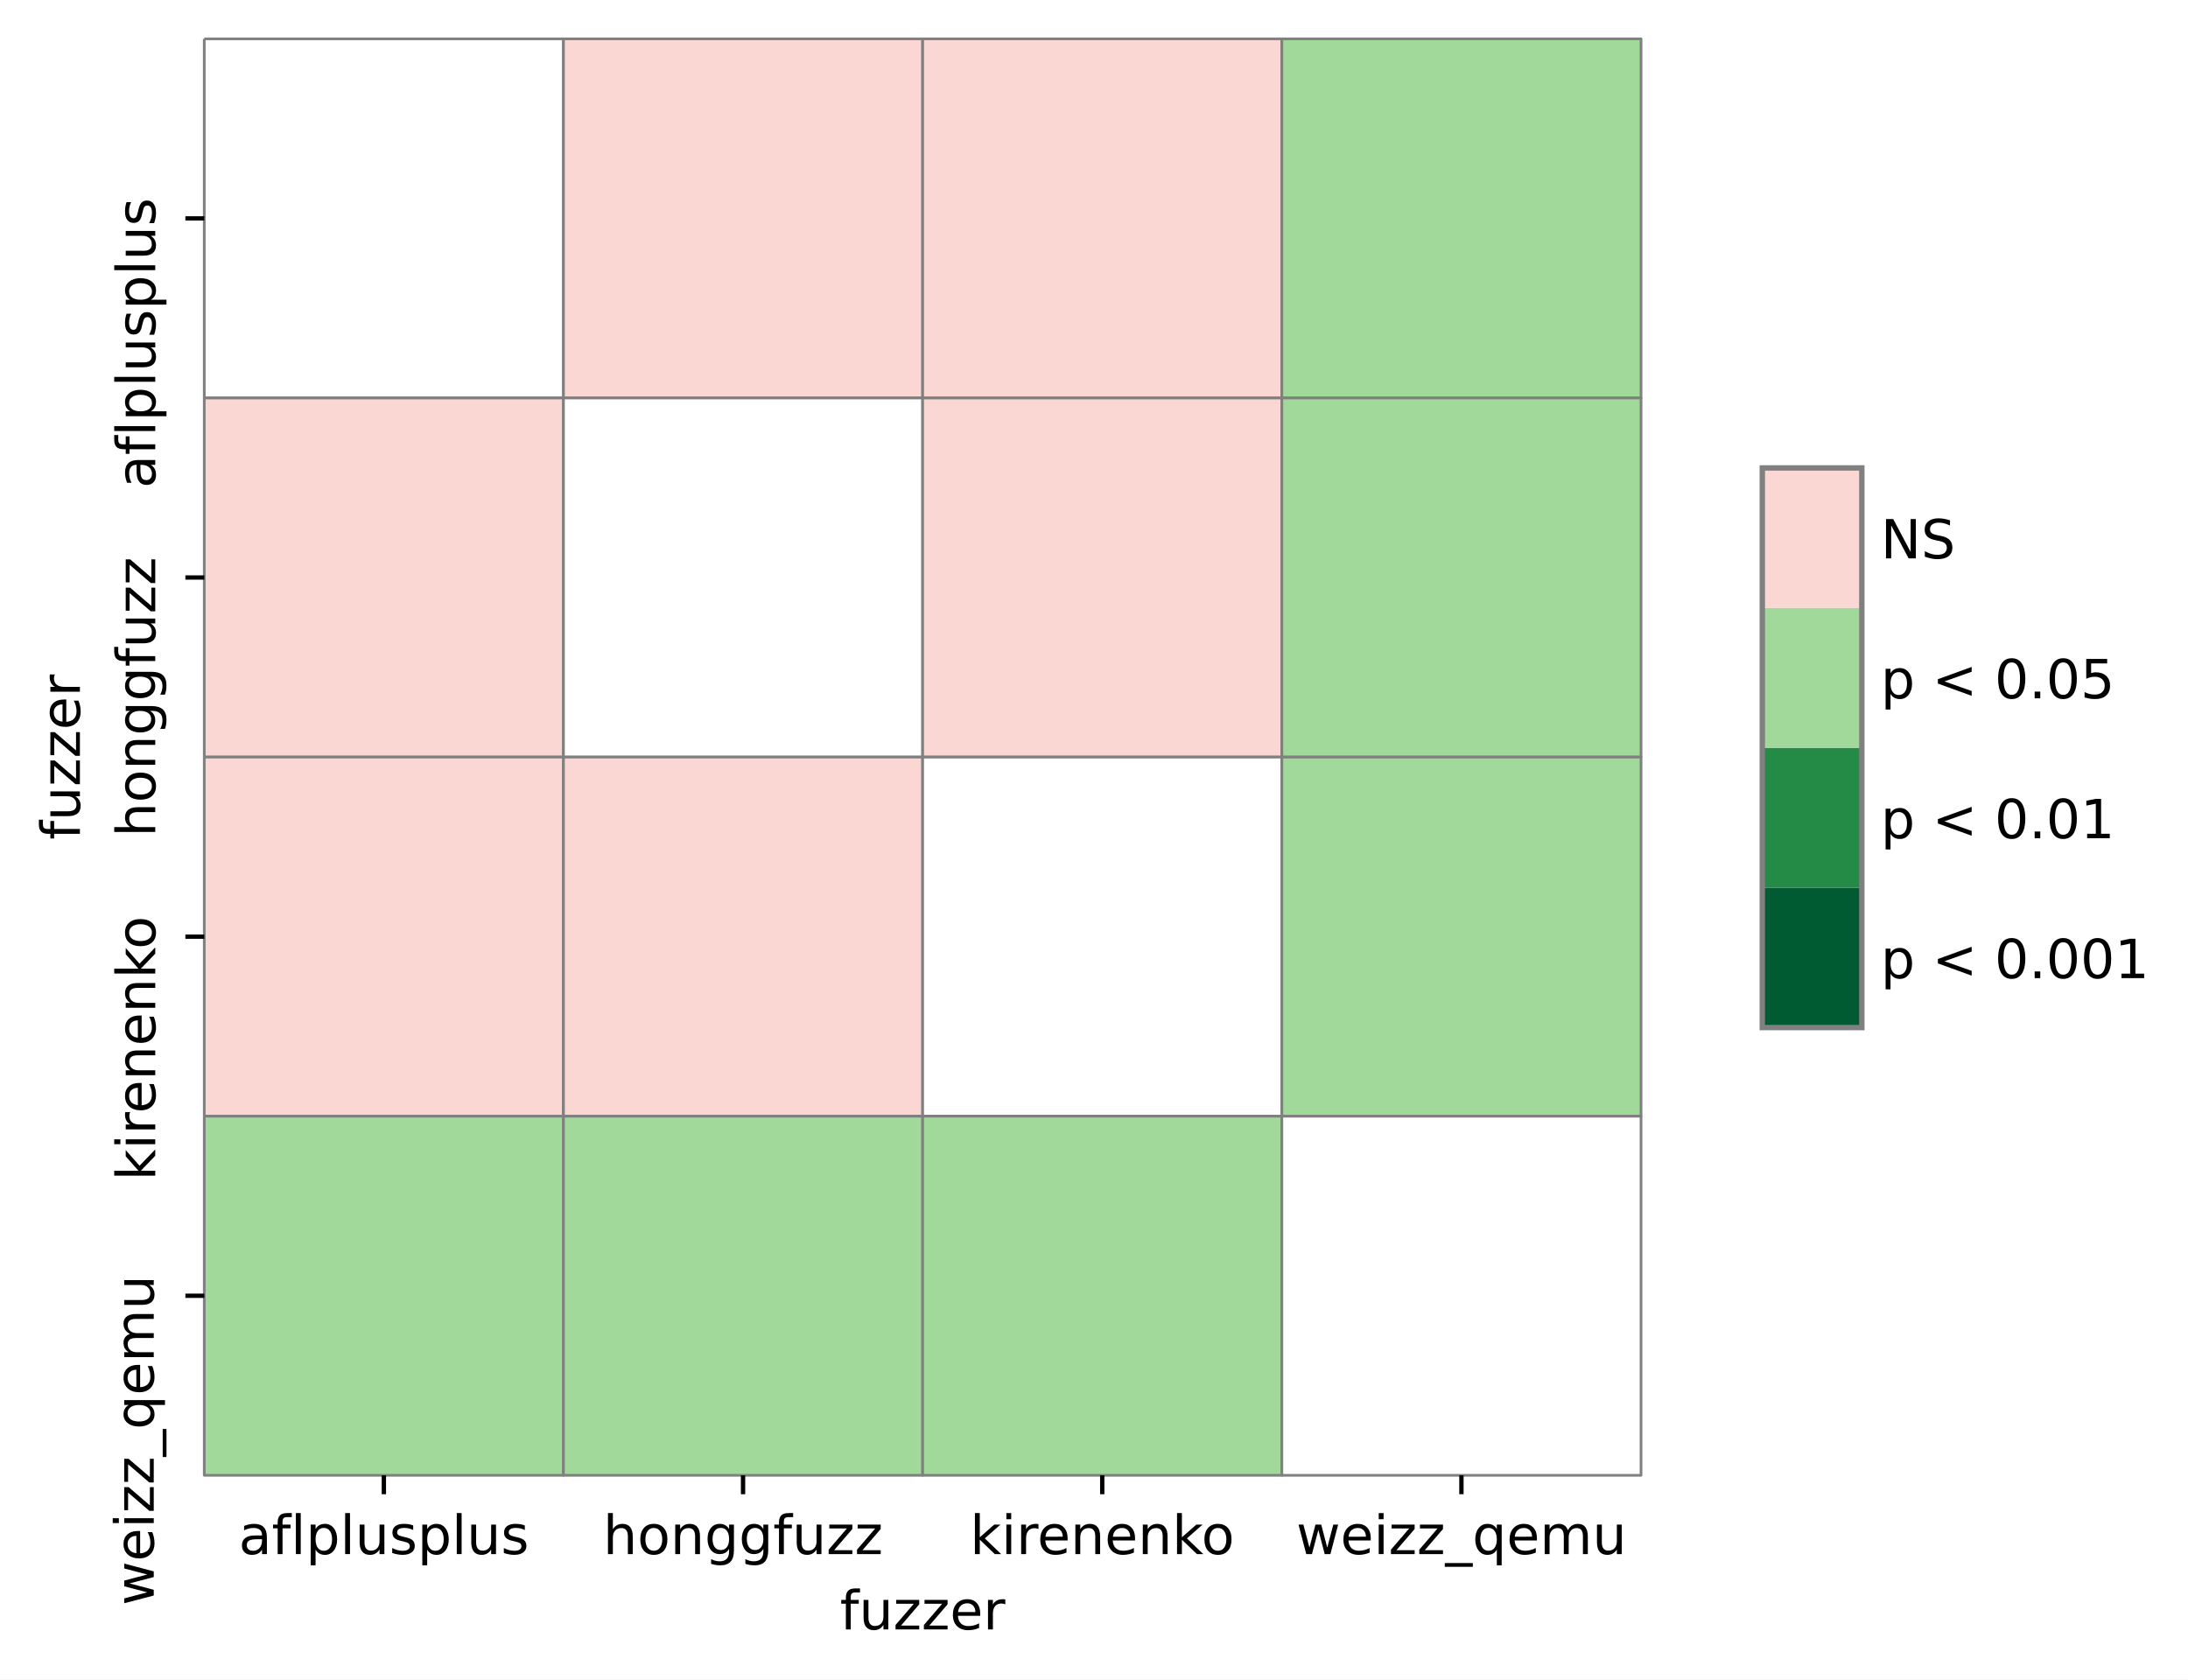
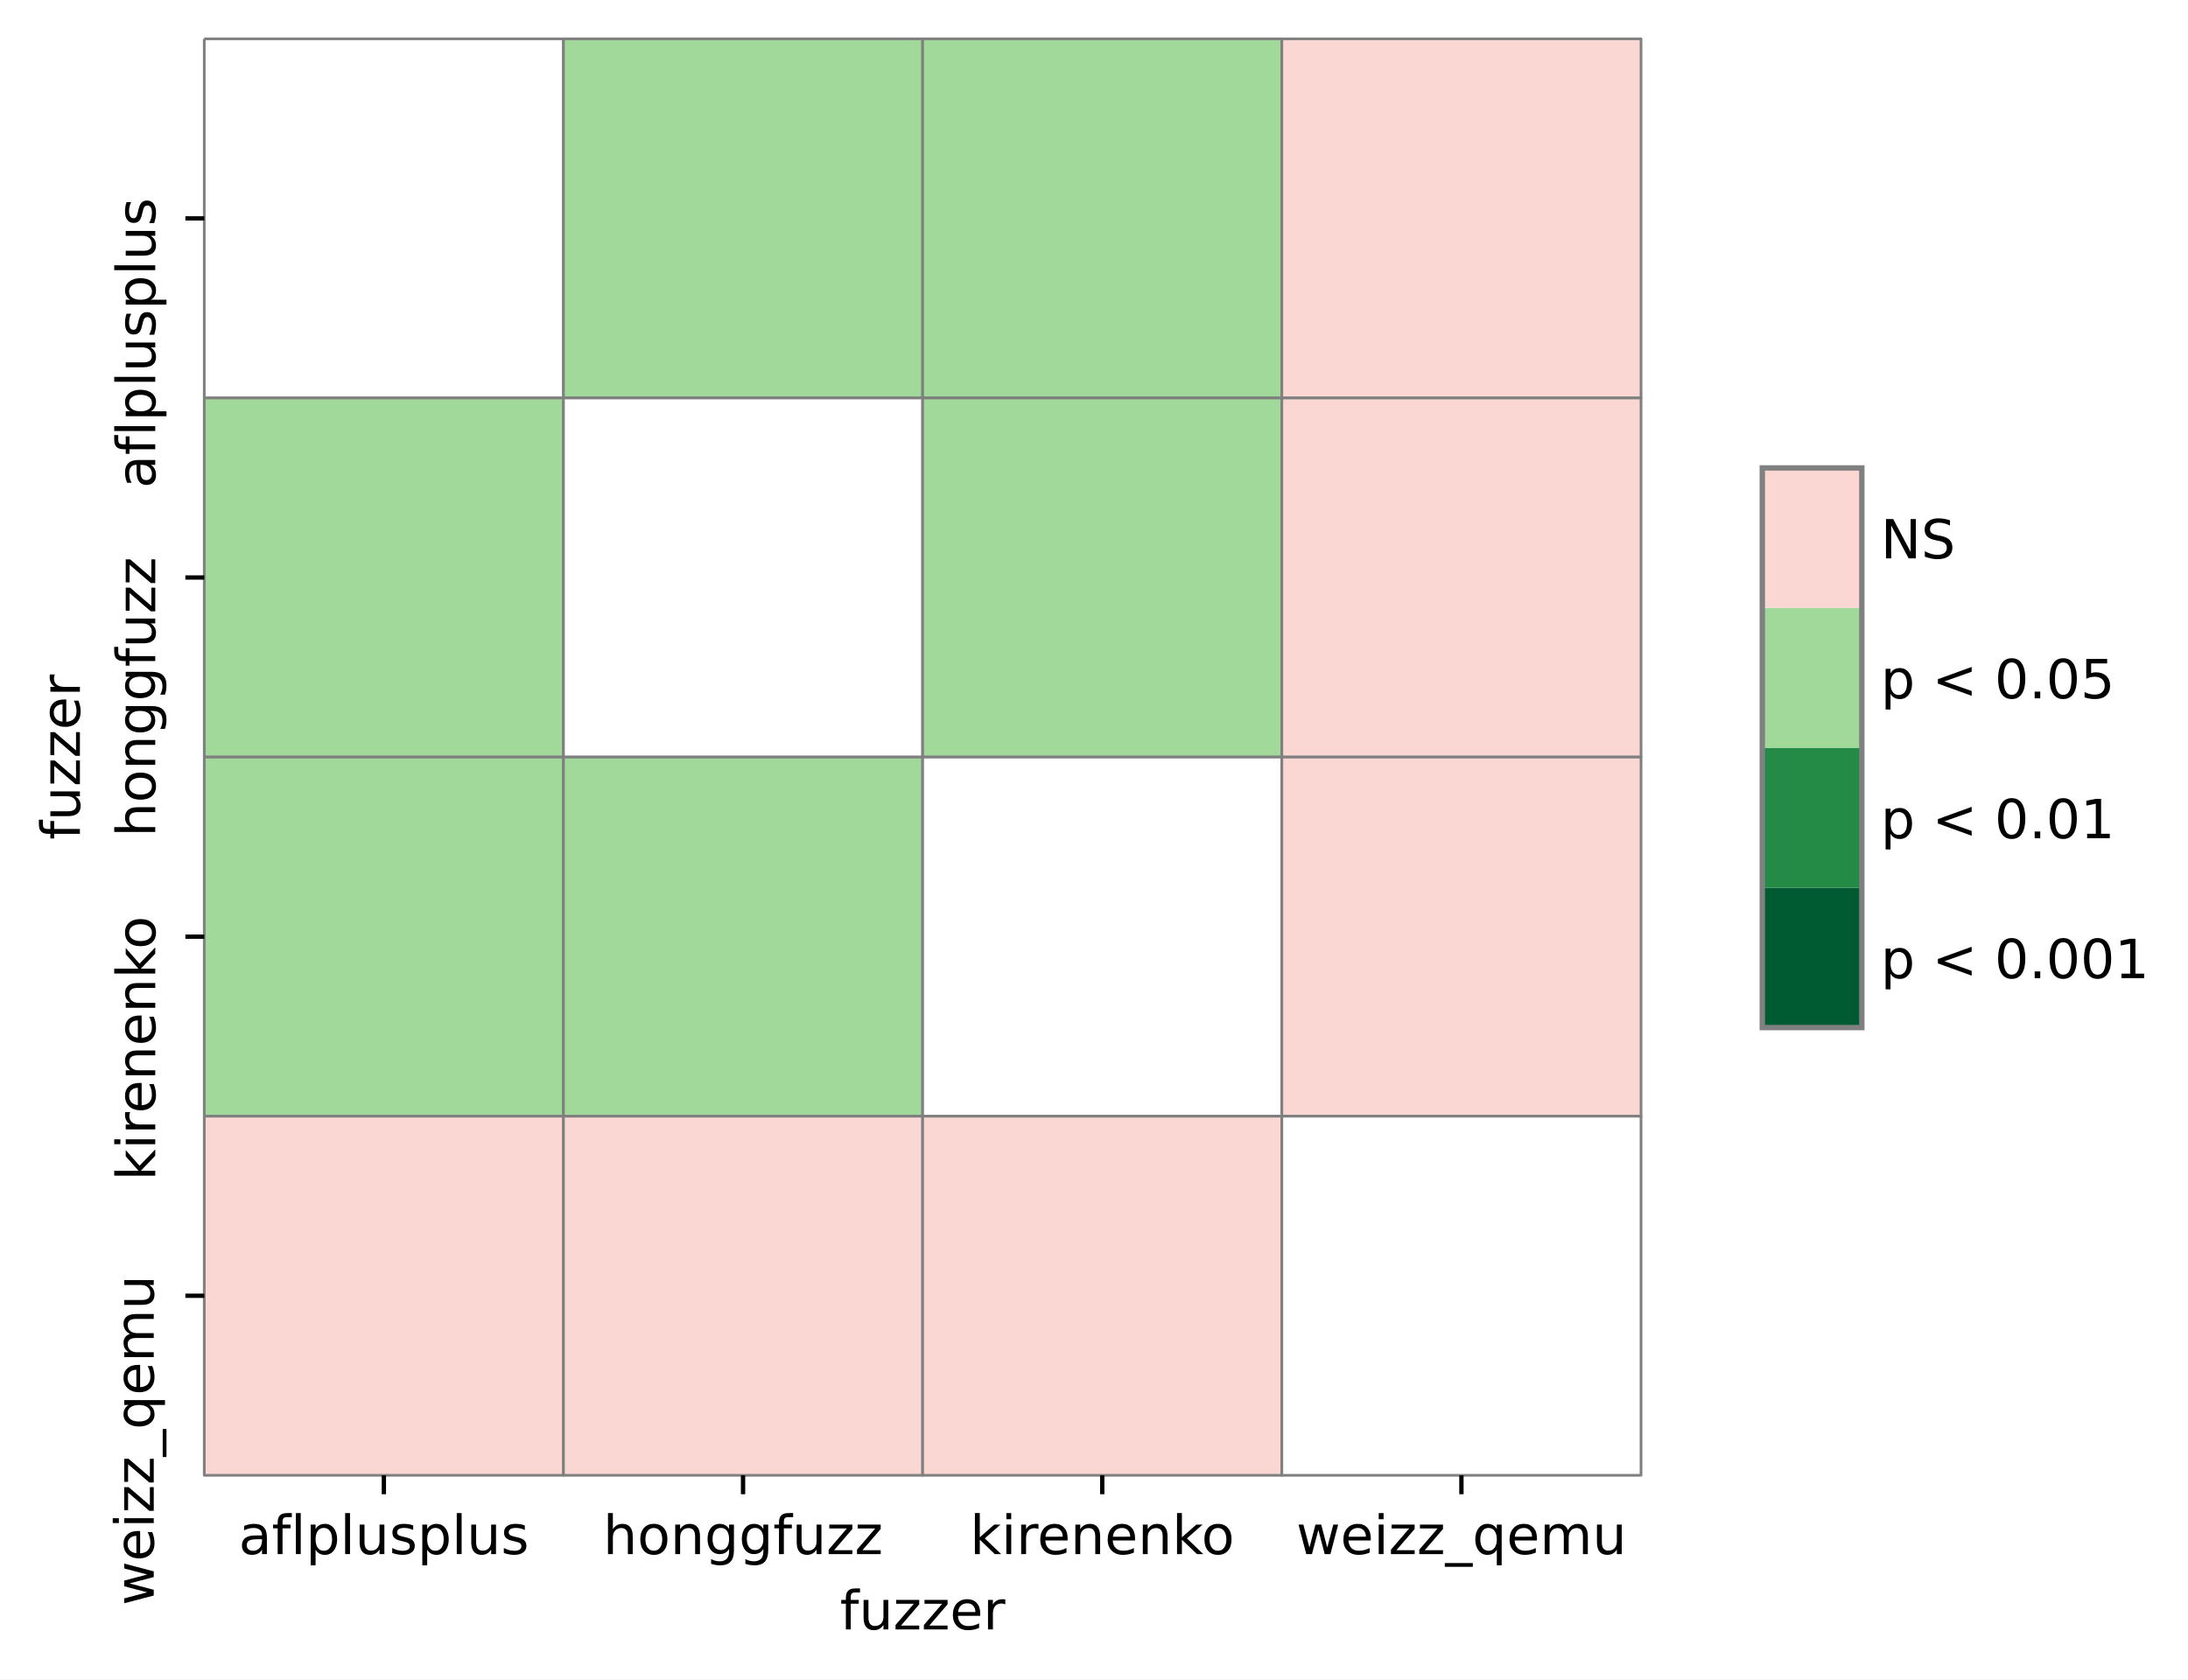
<svg xmlns="http://www.w3.org/2000/svg" xmlns:xlink="http://www.w3.org/1999/xlink" height="311.146pt" version="1.1" viewBox="0 0 405.255 311.146" width="405.255pt">
  <defs>
    <style type="text/css">*{stroke-linecap:butt;stroke-linejoin:round;}</style>
  </defs>
  <g id="figure_1">
    <g id="patch_1">
      <path d="M 0 311.146  L 405.255 311.146  L 405.255 0  L 0 0  z " style="fill:#ffffff;" />
    </g>
    <g id="axes_1">
      <g id="patch_2">
        <path d="M 37.834 273.312  L 303.946 273.312  L 303.946 7.2  L 37.834 7.2  z " style="fill:#ffffff;" />
      </g>
      <g id="QuadMesh_1">
        <path d="M 37.834 7.2  L 104.362 7.2  L 104.362 73.728  L 37.834 73.728  L 37.834 7.2  " style="fill:#ffffff;stroke:#808080;stroke-width:0.5;" />
-         <path d="M 104.362 7.2  L 170.89 7.2  L 170.89 73.728  L 104.362 73.728  L 104.362 7.2  " style="fill:#fbd7d4;stroke:#808080;stroke-width:0.5;" />
-         <path d="M 170.89 7.2  L 237.418 7.2  L 237.418 73.728  L 170.89 73.728  L 170.89 7.2  " style="fill:#fbd7d4;stroke:#808080;stroke-width:0.5;" />
-         <path d="M 237.418 7.2  L 303.946 7.2  L 303.946 73.728  L 237.418 73.728  L 237.418 7.2  " style="fill:#a1d99b;stroke:#808080;stroke-width:0.5;" />
-         <path d="M 37.834 73.728  L 104.362 73.728  L 104.362 140.256  L 37.834 140.256  L 37.834 73.728  " style="fill:#fbd7d4;stroke:#808080;stroke-width:0.5;" />
+         <path d="M 104.362 7.2  L 170.89 7.2  L 170.89 73.728  L 104.362 73.728  L 104.362 7.2  " style="fill:#a1d99b;stroke:#808080;stroke-width:0.5;" />
+         <path d="M 170.89 7.2  L 237.418 7.2  L 237.418 73.728  L 170.89 73.728  L 170.89 7.2  " style="fill:#a1d99b;stroke:#808080;stroke-width:0.5;" />
+         <path d="M 237.418 7.2  L 303.946 7.2  L 303.946 73.728  L 237.418 73.728  L 237.418 7.2  " style="fill:#fbd7d4;stroke:#808080;stroke-width:0.5;" />
+         <path d="M 37.834 73.728  L 104.362 73.728  L 104.362 140.256  L 37.834 140.256  L 37.834 73.728  " style="fill:#a1d99b;stroke:#808080;stroke-width:0.5;" />
        <path d="M 104.362 73.728  L 170.89 73.728  L 170.89 140.256  L 104.362 140.256  L 104.362 73.728  " style="fill:#ffffff;stroke:#808080;stroke-width:0.5;" />
-         <path d="M 170.89 73.728  L 237.418 73.728  L 237.418 140.256  L 170.89 140.256  L 170.89 73.728  " style="fill:#fbd7d4;stroke:#808080;stroke-width:0.5;" />
-         <path d="M 237.418 73.728  L 303.946 73.728  L 303.946 140.256  L 237.418 140.256  L 237.418 73.728  " style="fill:#a1d99b;stroke:#808080;stroke-width:0.5;" />
-         <path d="M 37.834 140.256  L 104.362 140.256  L 104.362 206.784  L 37.834 206.784  L 37.834 140.256  " style="fill:#fbd7d4;stroke:#808080;stroke-width:0.5;" />
-         <path d="M 104.362 140.256  L 170.89 140.256  L 170.89 206.784  L 104.362 206.784  L 104.362 140.256  " style="fill:#fbd7d4;stroke:#808080;stroke-width:0.5;" />
+         <path d="M 170.89 73.728  L 237.418 73.728  L 237.418 140.256  L 170.89 140.256  L 170.89 73.728  " style="fill:#a1d99b;stroke:#808080;stroke-width:0.5;" />
+         <path d="M 237.418 73.728  L 303.946 73.728  L 303.946 140.256  L 237.418 140.256  L 237.418 73.728  " style="fill:#fbd7d4;stroke:#808080;stroke-width:0.5;" />
+         <path d="M 37.834 140.256  L 104.362 140.256  L 104.362 206.784  L 37.834 206.784  L 37.834 140.256  " style="fill:#a1d99b;stroke:#808080;stroke-width:0.5;" />
+         <path d="M 104.362 140.256  L 170.89 140.256  L 170.89 206.784  L 104.362 206.784  L 104.362 140.256  " style="fill:#a1d99b;stroke:#808080;stroke-width:0.5;" />
        <path d="M 170.89 140.256  L 237.418 140.256  L 237.418 206.784  L 170.89 206.784  L 170.89 140.256  " style="fill:#ffffff;stroke:#808080;stroke-width:0.5;" />
-         <path d="M 237.418 140.256  L 303.946 140.256  L 303.946 206.784  L 237.418 206.784  L 237.418 140.256  " style="fill:#a1d99b;stroke:#808080;stroke-width:0.5;" />
-         <path d="M 37.834 206.784  L 104.362 206.784  L 104.362 273.312  L 37.834 273.312  L 37.834 206.784  " style="fill:#a1d99b;stroke:#808080;stroke-width:0.5;" />
-         <path d="M 104.362 206.784  L 170.89 206.784  L 170.89 273.312  L 104.362 273.312  L 104.362 206.784  " style="fill:#a1d99b;stroke:#808080;stroke-width:0.5;" />
-         <path d="M 170.89 206.784  L 237.418 206.784  L 237.418 273.312  L 170.89 273.312  L 170.89 206.784  " style="fill:#a1d99b;stroke:#808080;stroke-width:0.5;" />
+         <path d="M 237.418 140.256  L 303.946 140.256  L 303.946 206.784  L 237.418 206.784  L 237.418 140.256  " style="fill:#fbd7d4;stroke:#808080;stroke-width:0.5;" />
+         <path d="M 37.834 206.784  L 104.362 206.784  L 104.362 273.312  L 37.834 273.312  L 37.834 206.784  " style="fill:#fbd7d4;stroke:#808080;stroke-width:0.5;" />
+         <path d="M 104.362 206.784  L 170.89 206.784  L 170.89 273.312  L 104.362 273.312  L 104.362 206.784  " style="fill:#fbd7d4;stroke:#808080;stroke-width:0.5;" />
+         <path d="M 170.89 206.784  L 237.418 206.784  L 237.418 273.312  L 170.89 273.312  L 170.89 206.784  " style="fill:#fbd7d4;stroke:#808080;stroke-width:0.5;" />
        <path d="M 237.418 206.784  L 303.946 206.784  L 303.946 273.312  L 237.418 273.312  L 237.418 206.784  " style="fill:#ffffff;stroke:#808080;stroke-width:0.5;" />
      </g>
      <g id="matplotlib.axis_1">
        <g id="xtick_1">
          <g id="line2d_1">
            <defs>
-               <path d="M 0 0  L 0 3.5  " id="ma2296f7695" style="stroke:#000000;stroke-width:0.8;" />
+               <path d="M 0 0  L 0 3.5  " id="m0b5f67c5b7" style="stroke:#000000;stroke-width:0.8;" />
            </defs>
            <g>
-               <use style="stroke:#000000;stroke-width:0.8;" x="71.098" xlink:href="#ma2296f7695" y="273.312" />
+               <use style="stroke:#000000;stroke-width:0.8;" x="71.098" xlink:href="#m0b5f67c5b7" y="273.312" />
            </g>
          </g>
          <g id="text_1">
            <g transform="translate(44.21166 287.9104)scale(0.1 -0.1)">
              <defs>
                <path d="M 34.281 27.484  Q 23.391 27.484 19.188 25  Q 14.984 22.516 14.984 16.5  Q 14.984 11.719 18.141 8.906  Q 21.297 6.109 26.703 6.109  Q 34.188 6.109 38.703 11.406  Q 43.219 16.703 43.219 25.484  L 43.219 27.484  z M 52.203 31.203  L 52.203 0  L 43.219 0  L 43.219 8.297  Q 40.141 3.328 35.547 0.953  Q 30.953 -1.422 24.312 -1.422  Q 15.922 -1.422 10.953 3.297  Q 6 8.016 6 15.922  Q 6 25.141 12.172 29.828  Q 18.359 34.516 30.609 34.516  L 43.219 34.516  L 43.219 35.406  Q 43.219 41.609 39.141 45  Q 35.062 48.391 27.688 48.391  Q 23 48.391 18.547 47.266  Q 14.109 46.141 10.016 43.891  L 10.016 52.203  Q 14.938 54.109 19.578 55.047  Q 24.219 56 28.609 56  Q 40.484 56 46.344 49.844  Q 52.203 43.703 52.203 31.203  z " id="DejaVuSans-97" />
                <path d="M 37.109 75.984  L 37.109 68.5  L 28.516 68.5  Q 23.688 68.5 21.797 66.547  Q 19.922 64.594 19.922 59.516  L 19.922 54.688  L 34.719 54.688  L 34.719 47.703  L 19.922 47.703  L 19.922 0  L 10.891 0  L 10.891 47.703  L 2.297 47.703  L 2.297 54.688  L 10.891 54.688  L 10.891 58.5  Q 10.891 67.625 15.141 71.797  Q 19.391 75.984 28.609 75.984  z " id="DejaVuSans-102" />
                <path d="M 9.422 75.984  L 18.406 75.984  L 18.406 0  L 9.422 0  z " id="DejaVuSans-108" />
                <path d="M 18.109 8.203  L 18.109 -20.797  L 9.078 -20.797  L 9.078 54.688  L 18.109 54.688  L 18.109 46.391  Q 20.953 51.266 25.266 53.625  Q 29.594 56 35.594 56  Q 45.562 56 51.781 48.094  Q 58.016 40.188 58.016 27.297  Q 58.016 14.406 51.781 6.484  Q 45.562 -1.422 35.594 -1.422  Q 29.594 -1.422 25.266 0.953  Q 20.953 3.328 18.109 8.203  z M 48.688 27.297  Q 48.688 37.203 44.609 42.844  Q 40.531 48.484 33.406 48.484  Q 26.266 48.484 22.188 42.844  Q 18.109 37.203 18.109 27.297  Q 18.109 17.391 22.188 11.75  Q 26.266 6.109 33.406 6.109  Q 40.531 6.109 44.609 11.75  Q 48.688 17.391 48.688 27.297  z " id="DejaVuSans-112" />
                <path d="M 8.5 21.578  L 8.5 54.688  L 17.484 54.688  L 17.484 21.922  Q 17.484 14.156 20.5 10.266  Q 23.531 6.391 29.594 6.391  Q 36.859 6.391 41.078 11.031  Q 45.312 15.672 45.312 23.688  L 45.312 54.688  L 54.297 54.688  L 54.297 0  L 45.312 0  L 45.312 8.406  Q 42.047 3.422 37.719 1  Q 33.406 -1.422 27.688 -1.422  Q 18.266 -1.422 13.375 4.438  Q 8.5 10.297 8.5 21.578  z M 31.109 56  z " id="DejaVuSans-117" />
                <path d="M 44.281 53.078  L 44.281 44.578  Q 40.484 46.531 36.375 47.5  Q 32.281 48.484 27.875 48.484  Q 21.188 48.484 17.844 46.438  Q 14.5 44.391 14.5 40.281  Q 14.5 37.156 16.891 35.375  Q 19.281 33.594 26.516 31.984  L 29.594 31.297  Q 39.156 29.25 43.188 25.516  Q 47.219 21.781 47.219 15.094  Q 47.219 7.469 41.188 3.016  Q 35.156 -1.422 24.609 -1.422  Q 20.219 -1.422 15.453 -0.562  Q 10.688 0.297 5.422 2  L 5.422 11.281  Q 10.406 8.688 15.234 7.391  Q 20.062 6.109 24.812 6.109  Q 31.156 6.109 34.562 8.281  Q 37.984 10.453 37.984 14.406  Q 37.984 18.062 35.516 20.016  Q 33.062 21.969 24.703 23.781  L 21.578 24.516  Q 13.234 26.266 9.516 29.906  Q 5.812 33.547 5.812 39.891  Q 5.812 47.609 11.281 51.797  Q 16.75 56 26.812 56  Q 31.781 56 36.172 55.266  Q 40.578 54.547 44.281 53.078  z " id="DejaVuSans-115" />
              </defs>
              <use xlink:href="#DejaVuSans-97" />
              <use x="61.279" xlink:href="#DejaVuSans-102" />
              <use x="96.484" xlink:href="#DejaVuSans-108" />
              <use x="124.268" xlink:href="#DejaVuSans-112" />
              <use x="187.744" xlink:href="#DejaVuSans-108" />
              <use x="215.527" xlink:href="#DejaVuSans-117" />
              <use x="278.906" xlink:href="#DejaVuSans-115" />
              <use x="331.006" xlink:href="#DejaVuSans-112" />
              <use x="394.482" xlink:href="#DejaVuSans-108" />
              <use x="422.266" xlink:href="#DejaVuSans-117" />
              <use x="485.645" xlink:href="#DejaVuSans-115" />
            </g>
          </g>
        </g>
        <g id="xtick_2">
          <g id="line2d_2">
            <g>
-               <use style="stroke:#000000;stroke-width:0.8;" x="137.626" xlink:href="#ma2296f7695" y="273.312" />
+               <use style="stroke:#000000;stroke-width:0.8;" x="137.626" xlink:href="#m0b5f67c5b7" y="273.312" />
            </g>
          </g>
          <g id="text_2">
            <g transform="translate(111.7037 287.9104)scale(0.1 -0.1)">
              <defs>
                <path d="M 54.891 33.016  L 54.891 0  L 45.906 0  L 45.906 32.719  Q 45.906 40.484 42.875 44.328  Q 39.844 48.188 33.797 48.188  Q 26.516 48.188 22.312 43.547  Q 18.109 38.922 18.109 30.906  L 18.109 0  L 9.078 0  L 9.078 75.984  L 18.109 75.984  L 18.109 46.188  Q 21.344 51.125 25.703 53.562  Q 30.078 56 35.797 56  Q 45.219 56 50.047 50.172  Q 54.891 44.344 54.891 33.016  z " id="DejaVuSans-104" />
                <path d="M 30.609 48.391  Q 23.391 48.391 19.188 42.75  Q 14.984 37.109 14.984 27.297  Q 14.984 17.484 19.156 11.844  Q 23.344 6.203 30.609 6.203  Q 37.797 6.203 41.984 11.859  Q 46.188 17.531 46.188 27.297  Q 46.188 37.016 41.984 42.703  Q 37.797 48.391 30.609 48.391  z M 30.609 56  Q 42.328 56 49.016 48.375  Q 55.719 40.766 55.719 27.297  Q 55.719 13.875 49.016 6.219  Q 42.328 -1.422 30.609 -1.422  Q 18.844 -1.422 12.172 6.219  Q 5.516 13.875 5.516 27.297  Q 5.516 40.766 12.172 48.375  Q 18.844 56 30.609 56  z " id="DejaVuSans-111" />
                <path d="M 54.891 33.016  L 54.891 0  L 45.906 0  L 45.906 32.719  Q 45.906 40.484 42.875 44.328  Q 39.844 48.188 33.797 48.188  Q 26.516 48.188 22.312 43.547  Q 18.109 38.922 18.109 30.906  L 18.109 0  L 9.078 0  L 9.078 54.688  L 18.109 54.688  L 18.109 46.188  Q 21.344 51.125 25.703 53.562  Q 30.078 56 35.797 56  Q 45.219 56 50.047 50.172  Q 54.891 44.344 54.891 33.016  z " id="DejaVuSans-110" />
                <path d="M 45.406 27.984  Q 45.406 37.75 41.375 43.109  Q 37.359 48.484 30.078 48.484  Q 22.859 48.484 18.828 43.109  Q 14.797 37.75 14.797 27.984  Q 14.797 18.266 18.828 12.891  Q 22.859 7.516 30.078 7.516  Q 37.359 7.516 41.375 12.891  Q 45.406 18.266 45.406 27.984  z M 54.391 6.781  Q 54.391 -7.172 48.188 -13.984  Q 42 -20.797 29.203 -20.797  Q 24.469 -20.797 20.266 -20.094  Q 16.062 -19.391 12.109 -17.922  L 12.109 -9.188  Q 16.062 -11.328 19.922 -12.344  Q 23.781 -13.375 27.781 -13.375  Q 36.625 -13.375 41.016 -8.766  Q 45.406 -4.156 45.406 5.172  L 45.406 9.625  Q 42.625 4.781 38.281 2.391  Q 33.938 0 27.875 0  Q 17.828 0 11.672 7.656  Q 5.516 15.328 5.516 27.984  Q 5.516 40.672 11.672 48.328  Q 17.828 56 27.875 56  Q 33.938 56 38.281 53.609  Q 42.625 51.219 45.406 46.391  L 45.406 54.688  L 54.391 54.688  z " id="DejaVuSans-103" />
                <path d="M 5.516 54.688  L 48.188 54.688  L 48.188 46.484  L 14.406 7.172  L 48.188 7.172  L 48.188 0  L 4.297 0  L 4.297 8.203  L 38.094 47.516  L 5.516 47.516  z " id="DejaVuSans-122" />
              </defs>
              <use xlink:href="#DejaVuSans-104" />
              <use x="63.379" xlink:href="#DejaVuSans-111" />
              <use x="124.561" xlink:href="#DejaVuSans-110" />
              <use x="187.939" xlink:href="#DejaVuSans-103" />
              <use x="251.416" xlink:href="#DejaVuSans-103" />
              <use x="314.893" xlink:href="#DejaVuSans-102" />
              <use x="350.098" xlink:href="#DejaVuSans-117" />
              <use x="413.477" xlink:href="#DejaVuSans-122" />
              <use x="465.967" xlink:href="#DejaVuSans-122" />
            </g>
          </g>
        </g>
        <g id="xtick_3">
          <g id="line2d_3">
            <g>
-               <use style="stroke:#000000;stroke-width:0.8;" x="204.154" xlink:href="#ma2296f7695" y="273.312" />
+               <use style="stroke:#000000;stroke-width:0.8;" x="204.154" xlink:href="#m0b5f67c5b7" y="273.312" />
            </g>
          </g>
          <g id="text_3">
            <g transform="translate(179.663 287.9104)scale(0.1 -0.1)">
              <defs>
                <path d="M 9.078 75.984  L 18.109 75.984  L 18.109 31.109  L 44.922 54.688  L 56.391 54.688  L 27.391 29.109  L 57.625 0  L 45.906 0  L 18.109 26.703  L 18.109 0  L 9.078 0  z " id="DejaVuSans-107" />
                <path d="M 9.422 54.688  L 18.406 54.688  L 18.406 0  L 9.422 0  z M 9.422 75.984  L 18.406 75.984  L 18.406 64.594  L 9.422 64.594  z " id="DejaVuSans-105" />
                <path d="M 41.109 46.297  Q 39.594 47.172 37.812 47.578  Q 36.031 48 33.891 48  Q 26.266 48 22.188 43.047  Q 18.109 38.094 18.109 28.812  L 18.109 0  L 9.078 0  L 9.078 54.688  L 18.109 54.688  L 18.109 46.188  Q 20.953 51.172 25.484 53.578  Q 30.031 56 36.531 56  Q 37.453 56 38.578 55.875  Q 39.703 55.766 41.062 55.516  z " id="DejaVuSans-114" />
                <path d="M 56.203 29.594  L 56.203 25.203  L 14.891 25.203  Q 15.484 15.922 20.484 11.062  Q 25.484 6.203 34.422 6.203  Q 39.594 6.203 44.453 7.469  Q 49.312 8.734 54.109 11.281  L 54.109 2.781  Q 49.266 0.734 44.188 -0.344  Q 39.109 -1.422 33.891 -1.422  Q 20.797 -1.422 13.156 6.188  Q 5.516 13.812 5.516 26.812  Q 5.516 40.234 12.766 48.109  Q 20.016 56 32.328 56  Q 43.359 56 49.781 48.891  Q 56.203 41.797 56.203 29.594  z M 47.219 32.234  Q 47.125 39.594 43.094 43.984  Q 39.062 48.391 32.422 48.391  Q 24.906 48.391 20.391 44.141  Q 15.875 39.891 15.188 32.172  z " id="DejaVuSans-101" />
              </defs>
              <use xlink:href="#DejaVuSans-107" />
              <use x="57.91" xlink:href="#DejaVuSans-105" />
              <use x="85.693" xlink:href="#DejaVuSans-114" />
              <use x="124.557" xlink:href="#DejaVuSans-101" />
              <use x="186.08" xlink:href="#DejaVuSans-110" />
              <use x="249.459" xlink:href="#DejaVuSans-101" />
              <use x="310.982" xlink:href="#DejaVuSans-110" />
              <use x="374.361" xlink:href="#DejaVuSans-107" />
              <use x="428.646" xlink:href="#DejaVuSans-111" />
            </g>
          </g>
        </g>
        <g id="xtick_4">
          <g id="line2d_4">
            <g>
-               <use style="stroke:#000000;stroke-width:0.8;" x="270.682" xlink:href="#ma2296f7695" y="273.312" />
+               <use style="stroke:#000000;stroke-width:0.8;" x="270.682" xlink:href="#m0b5f67c5b7" y="273.312" />
            </g>
          </g>
          <g id="text_4">
            <g transform="translate(240.0894 287.9104)scale(0.1 -0.1)">
              <defs>
                <path d="M 4.203 54.688  L 13.188 54.688  L 24.422 12.016  L 35.594 54.688  L 46.188 54.688  L 57.422 12.016  L 68.609 54.688  L 77.594 54.688  L 63.281 0  L 52.688 0  L 40.922 44.828  L 29.109 0  L 18.5 0  z " id="DejaVuSans-119" />
                <path d="M 50.984 -16.609  L 50.984 -23.578  L -0.984 -23.578  L -0.984 -16.609  z " id="DejaVuSans-95" />
                <path d="M 14.797 27.297  Q 14.797 17.391 18.875 11.75  Q 22.953 6.109 30.078 6.109  Q 37.203 6.109 41.297 11.75  Q 45.406 17.391 45.406 27.297  Q 45.406 37.203 41.297 42.844  Q 37.203 48.484 30.078 48.484  Q 22.953 48.484 18.875 42.844  Q 14.797 37.203 14.797 27.297  z M 45.406 8.203  Q 42.578 3.328 38.25 0.953  Q 33.938 -1.422 27.875 -1.422  Q 17.969 -1.422 11.734 6.484  Q 5.516 14.406 5.516 27.297  Q 5.516 40.188 11.734 48.094  Q 17.969 56 27.875 56  Q 33.938 56 38.25 53.625  Q 42.578 51.266 45.406 46.391  L 45.406 54.688  L 54.391 54.688  L 54.391 -20.797  L 45.406 -20.797  z " id="DejaVuSans-113" />
                <path d="M 52 44.188  Q 55.375 50.25 60.062 53.125  Q 64.75 56 71.094 56  Q 79.641 56 84.281 50.016  Q 88.922 44.047 88.922 33.016  L 88.922 0  L 79.891 0  L 79.891 32.719  Q 79.891 40.578 77.094 44.375  Q 74.312 48.188 68.609 48.188  Q 61.625 48.188 57.562 43.547  Q 53.516 38.922 53.516 30.906  L 53.516 0  L 44.484 0  L 44.484 32.719  Q 44.484 40.625 41.703 44.406  Q 38.922 48.188 33.109 48.188  Q 26.219 48.188 22.156 43.531  Q 18.109 38.875 18.109 30.906  L 18.109 0  L 9.078 0  L 9.078 54.688  L 18.109 54.688  L 18.109 46.188  Q 21.188 51.219 25.484 53.609  Q 29.781 56 35.688 56  Q 41.656 56 45.828 52.969  Q 50 49.953 52 44.188  z " id="DejaVuSans-109" />
              </defs>
              <use xlink:href="#DejaVuSans-119" />
              <use x="81.787" xlink:href="#DejaVuSans-101" />
              <use x="143.311" xlink:href="#DejaVuSans-105" />
              <use x="171.094" xlink:href="#DejaVuSans-122" />
              <use x="223.584" xlink:href="#DejaVuSans-122" />
              <use x="276.074" xlink:href="#DejaVuSans-95" />
              <use x="326.074" xlink:href="#DejaVuSans-113" />
              <use x="389.551" xlink:href="#DejaVuSans-101" />
              <use x="451.074" xlink:href="#DejaVuSans-109" />
              <use x="548.486" xlink:href="#DejaVuSans-117" />
            </g>
          </g>
        </g>
        <g id="text_5">
          <g transform="translate(155.581 301.8667)scale(0.1 -0.1)">
            <use xlink:href="#DejaVuSans-102" />
            <use x="35.205" xlink:href="#DejaVuSans-117" />
            <use x="98.584" xlink:href="#DejaVuSans-122" />
            <use x="151.074" xlink:href="#DejaVuSans-122" />
            <use x="203.564" xlink:href="#DejaVuSans-101" />
            <use x="265.088" xlink:href="#DejaVuSans-114" />
          </g>
        </g>
      </g>
      <g id="matplotlib.axis_2">
        <g id="ytick_1">
          <g id="line2d_5">
            <defs>
-               <path d="M 0 0  L -3.5 0  " id="m2bf75649d4" style="stroke:#000000;stroke-width:0.8;" />
+               <path d="M 0 0  L -3.5 0  " id="m2d3db228b8" style="stroke:#000000;stroke-width:0.8;" />
            </defs>
            <g>
-               <use style="stroke:#000000;stroke-width:0.8;" x="37.834" xlink:href="#m2bf75649d4" y="40.464" />
+               <use style="stroke:#000000;stroke-width:0.8;" x="37.834" xlink:href="#m2d3db228b8" y="40.464" />
            </g>
          </g>
          <g id="text_6">
            <g transform="translate(28.75469 90.43822)rotate(-90)scale(0.1 -0.1)">
              <use xlink:href="#DejaVuSans-97" />
              <use x="61.279" xlink:href="#DejaVuSans-102" />
              <use x="96.484" xlink:href="#DejaVuSans-108" />
              <use x="124.268" xlink:href="#DejaVuSans-112" />
              <use x="187.744" xlink:href="#DejaVuSans-108" />
              <use x="215.527" xlink:href="#DejaVuSans-117" />
              <use x="278.906" xlink:href="#DejaVuSans-115" />
              <use x="331.006" xlink:href="#DejaVuSans-112" />
              <use x="394.482" xlink:href="#DejaVuSans-108" />
              <use x="422.266" xlink:href="#DejaVuSans-117" />
              <use x="485.645" xlink:href="#DejaVuSans-115" />
            </g>
          </g>
        </g>
        <g id="ytick_2">
          <g id="line2d_6">
            <g>
-               <use style="stroke:#000000;stroke-width:0.8;" x="37.834" xlink:href="#m2bf75649d4" y="106.992" />
+               <use style="stroke:#000000;stroke-width:0.8;" x="37.834" xlink:href="#m2d3db228b8" y="106.992" />
            </g>
          </g>
          <g id="text_7">
            <g transform="translate(28.75469 155.0381)rotate(-90)scale(0.1 -0.1)">
              <use xlink:href="#DejaVuSans-104" />
              <use x="63.379" xlink:href="#DejaVuSans-111" />
              <use x="124.561" xlink:href="#DejaVuSans-110" />
              <use x="187.939" xlink:href="#DejaVuSans-103" />
              <use x="251.416" xlink:href="#DejaVuSans-103" />
              <use x="314.893" xlink:href="#DejaVuSans-102" />
              <use x="350.098" xlink:href="#DejaVuSans-117" />
              <use x="413.477" xlink:href="#DejaVuSans-122" />
              <use x="465.967" xlink:href="#DejaVuSans-122" />
            </g>
          </g>
        </g>
        <g id="ytick_3">
          <g id="line2d_7">
            <g>
-               <use style="stroke:#000000;stroke-width:0.8;" x="37.834" xlink:href="#m2bf75649d4" y="173.52" />
+               <use style="stroke:#000000;stroke-width:0.8;" x="37.834" xlink:href="#m2d3db228b8" y="173.52" />
            </g>
          </g>
          <g id="text_8">
            <g transform="translate(28.75469 218.7036)rotate(-90)scale(0.1 -0.1)">
              <use xlink:href="#DejaVuSans-107" />
              <use x="57.91" xlink:href="#DejaVuSans-105" />
              <use x="85.693" xlink:href="#DejaVuSans-114" />
              <use x="124.557" xlink:href="#DejaVuSans-101" />
              <use x="186.08" xlink:href="#DejaVuSans-110" />
              <use x="249.459" xlink:href="#DejaVuSans-101" />
              <use x="310.982" xlink:href="#DejaVuSans-110" />
              <use x="374.361" xlink:href="#DejaVuSans-107" />
              <use x="428.646" xlink:href="#DejaVuSans-111" />
            </g>
          </g>
        </g>
        <g id="ytick_4">
          <g id="line2d_8">
            <g>
-               <use style="stroke:#000000;stroke-width:0.8;" x="37.834" xlink:href="#m2bf75649d4" y="240.048" />
+               <use style="stroke:#000000;stroke-width:0.8;" x="37.834" xlink:href="#m2d3db228b8" y="240.048" />
            </g>
          </g>
          <g id="text_9">
            <g transform="translate(28.47656 297.4347)rotate(-90)scale(0.1 -0.1)">
              <use xlink:href="#DejaVuSans-119" />
              <use x="81.787" xlink:href="#DejaVuSans-101" />
              <use x="143.311" xlink:href="#DejaVuSans-105" />
              <use x="171.094" xlink:href="#DejaVuSans-122" />
              <use x="223.584" xlink:href="#DejaVuSans-122" />
              <use x="276.074" xlink:href="#DejaVuSans-95" />
              <use x="326.074" xlink:href="#DejaVuSans-113" />
              <use x="389.551" xlink:href="#DejaVuSans-101" />
              <use x="451.074" xlink:href="#DejaVuSans-109" />
              <use x="548.486" xlink:href="#DejaVuSans-117" />
            </g>
          </g>
        </g>
        <g id="text_10">
          <g transform="translate(14.79844 155.5654)rotate(-90)scale(0.1 -0.1)">
            <use xlink:href="#DejaVuSans-102" />
            <use x="35.205" xlink:href="#DejaVuSans-117" />
            <use x="98.584" xlink:href="#DejaVuSans-122" />
            <use x="151.074" xlink:href="#DejaVuSans-122" />
            <use x="203.564" xlink:href="#DejaVuSans-101" />
            <use x="265.088" xlink:href="#DejaVuSans-114" />
          </g>
        </g>
      </g>
    </g>
    <g id="axes_2">
      <g id="patch_3">
-         <path clip-path="url(#pd51105f697)" d="M 326.41 190.368  L 326.41 164.448  L 326.41 112.608  L 326.41 86.688  L 344.842 86.688  L 344.842 112.608  L 344.842 164.448  L 344.842 190.368  z " style="fill:#ffffff;stroke:#ffffff;stroke-linejoin:miter;stroke-width:0.01;" />
+         <path clip-path="url(#p09c63f8eca)" d="M 326.41 190.368  L 326.41 164.448  L 326.41 112.608  L 326.41 86.688  L 344.842 86.688  L 344.842 112.608  L 344.842 164.448  L 344.842 190.368  z " style="fill:#ffffff;stroke:#ffffff;stroke-linejoin:miter;stroke-width:0.01;" />
      </g>
      <g id="QuadMesh_2">
-         <path clip-path="url(#pd51105f697)" d="M 326.41 190.368  L 344.842 190.368  L 344.842 164.448  L 326.41 164.448  L 326.41 190.368  " style="fill:#005a32;" />
-         <path clip-path="url(#pd51105f697)" d="M 326.41 164.448  L 344.842 164.448  L 344.842 138.528  L 326.41 138.528  L 326.41 164.448  " style="fill:#238b45;" />
-         <path clip-path="url(#pd51105f697)" d="M 326.41 138.528  L 344.842 138.528  L 344.842 112.608  L 326.41 112.608  L 326.41 138.528  " style="fill:#a1d99b;" />
-         <path clip-path="url(#pd51105f697)" d="M 326.41 112.608  L 344.842 112.608  L 344.842 86.688  L 326.41 86.688  L 326.41 112.608  " style="fill:#fbd7d4;" />
+         <path clip-path="url(#p09c63f8eca)" d="M 326.41 190.368  L 344.842 190.368  L 344.842 164.448  L 326.41 164.448  L 326.41 190.368  " style="fill:#005a32;" />
+         <path clip-path="url(#p09c63f8eca)" d="M 326.41 164.448  L 344.842 164.448  L 344.842 138.528  L 326.41 138.528  L 326.41 164.448  " style="fill:#238b45;" />
+         <path clip-path="url(#p09c63f8eca)" d="M 326.41 138.528  L 344.842 138.528  L 344.842 112.608  L 326.41 112.608  L 326.41 138.528  " style="fill:#a1d99b;" />
+         <path clip-path="url(#p09c63f8eca)" d="M 326.41 112.608  L 344.842 112.608  L 344.842 86.688  L 326.41 86.688  L 326.41 112.608  " style="fill:#fbd7d4;" />
      </g>
      <g id="matplotlib.axis_3" />
      <g id="matplotlib.axis_4">
        <g id="ytick_5">
          <g id="line2d_9" />
          <g id="text_11">
            <g transform="translate(348.3424 181.2072)scale(0.1 -0.1)">
              <defs>
                <path id="DejaVuSans-32" />
                <path d="M 73.188 49.219  L 22.797 31.297  L 73.188 13.484  L 73.188 4.594  L 10.594 27.297  L 10.594 35.406  L 73.188 58.109  z " id="DejaVuSans-60" />
                <path d="M 31.781 66.406  Q 24.172 66.406 20.328 58.906  Q 16.5 51.422 16.5 36.375  Q 16.5 21.391 20.328 13.891  Q 24.172 6.391 31.781 6.391  Q 39.453 6.391 43.281 13.891  Q 47.125 21.391 47.125 36.375  Q 47.125 51.422 43.281 58.906  Q 39.453 66.406 31.781 66.406  z M 31.781 74.219  Q 44.047 74.219 50.516 64.516  Q 56.984 54.828 56.984 36.375  Q 56.984 17.969 50.516 8.266  Q 44.047 -1.422 31.781 -1.422  Q 19.531 -1.422 13.062 8.266  Q 6.594 17.969 6.594 36.375  Q 6.594 54.828 13.062 64.516  Q 19.531 74.219 31.781 74.219  z " id="DejaVuSans-48" />
                <path d="M 10.688 12.406  L 21 12.406  L 21 0  L 10.688 0  z " id="DejaVuSans-46" />
                <path d="M 12.406 8.297  L 28.516 8.297  L 28.516 63.922  L 10.984 60.406  L 10.984 69.391  L 28.422 72.906  L 38.281 72.906  L 38.281 8.297  L 54.391 8.297  L 54.391 0  L 12.406 0  z " id="DejaVuSans-49" />
              </defs>
              <use xlink:href="#DejaVuSans-112" />
              <use x="63.477" xlink:href="#DejaVuSans-32" />
              <use x="95.264" xlink:href="#DejaVuSans-60" />
              <use x="179.053" xlink:href="#DejaVuSans-32" />
              <use x="210.84" xlink:href="#DejaVuSans-48" />
              <use x="274.463" xlink:href="#DejaVuSans-46" />
              <use x="306.25" xlink:href="#DejaVuSans-48" />
              <use x="369.873" xlink:href="#DejaVuSans-48" />
              <use x="433.496" xlink:href="#DejaVuSans-49" />
            </g>
          </g>
        </g>
        <g id="ytick_6">
          <g id="line2d_10" />
          <g id="text_12">
            <g transform="translate(348.3424 155.2872)scale(0.1 -0.1)">
              <use xlink:href="#DejaVuSans-112" />
              <use x="63.477" xlink:href="#DejaVuSans-32" />
              <use x="95.264" xlink:href="#DejaVuSans-60" />
              <use x="179.053" xlink:href="#DejaVuSans-32" />
              <use x="210.84" xlink:href="#DejaVuSans-48" />
              <use x="274.463" xlink:href="#DejaVuSans-46" />
              <use x="306.25" xlink:href="#DejaVuSans-48" />
              <use x="369.873" xlink:href="#DejaVuSans-49" />
            </g>
          </g>
        </g>
        <g id="ytick_7">
          <g id="line2d_11" />
          <g id="text_13">
            <g transform="translate(348.3424 129.3672)scale(0.1 -0.1)">
              <defs>
                <path d="M 10.797 72.906  L 49.516 72.906  L 49.516 64.594  L 19.828 64.594  L 19.828 46.734  Q 21.969 47.469 24.109 47.828  Q 26.266 48.188 28.422 48.188  Q 40.625 48.188 47.75 41.5  Q 54.891 34.812 54.891 23.391  Q 54.891 11.625 47.562 5.094  Q 40.234 -1.422 26.906 -1.422  Q 22.312 -1.422 17.547 -0.641  Q 12.797 0.141 7.719 1.703  L 7.719 11.625  Q 12.109 9.234 16.797 8.062  Q 21.484 6.891 26.703 6.891  Q 35.156 6.891 40.078 11.328  Q 45.016 15.766 45.016 23.391  Q 45.016 31 40.078 35.438  Q 35.156 39.891 26.703 39.891  Q 22.75 39.891 18.812 39.016  Q 14.891 38.141 10.797 36.281  z " id="DejaVuSans-53" />
              </defs>
              <use xlink:href="#DejaVuSans-112" />
              <use x="63.477" xlink:href="#DejaVuSans-32" />
              <use x="95.264" xlink:href="#DejaVuSans-60" />
              <use x="179.053" xlink:href="#DejaVuSans-32" />
              <use x="210.84" xlink:href="#DejaVuSans-48" />
              <use x="274.463" xlink:href="#DejaVuSans-46" />
              <use x="306.25" xlink:href="#DejaVuSans-48" />
              <use x="369.873" xlink:href="#DejaVuSans-53" />
            </g>
          </g>
        </g>
        <g id="ytick_8">
          <g id="line2d_12" />
          <g id="text_14">
            <g transform="translate(348.3424 103.4472)scale(0.1 -0.1)">
              <defs>
                <path d="M 9.812 72.906  L 23.094 72.906  L 55.422 11.922  L 55.422 72.906  L 64.984 72.906  L 64.984 0  L 51.703 0  L 19.391 60.984  L 19.391 0  L 9.812 0  z " id="DejaVuSans-78" />
                <path d="M 53.516 70.516  L 53.516 60.891  Q 47.906 63.578 42.922 64.891  Q 37.938 66.219 33.297 66.219  Q 25.25 66.219 20.875 63.094  Q 16.5 59.969 16.5 54.203  Q 16.5 49.359 19.406 46.891  Q 22.312 44.438 30.422 42.922  L 36.375 41.703  Q 47.406 39.594 52.656 34.297  Q 57.906 29 57.906 20.125  Q 57.906 9.516 50.797 4.047  Q 43.703 -1.422 29.984 -1.422  Q 24.812 -1.422 18.969 -0.25  Q 13.141 0.922 6.891 3.219  L 6.891 13.375  Q 12.891 10.016 18.656 8.297  Q 24.422 6.594 29.984 6.594  Q 38.422 6.594 43.016 9.906  Q 47.609 13.234 47.609 19.391  Q 47.609 24.75 44.312 27.781  Q 41.016 30.812 33.5 32.328  L 27.484 33.5  Q 16.453 35.688 11.516 40.375  Q 6.594 45.062 6.594 53.422  Q 6.594 63.094 13.406 68.656  Q 20.219 74.219 32.172 74.219  Q 37.312 74.219 42.625 73.281  Q 47.953 72.359 53.516 70.516  z " id="DejaVuSans-83" />
              </defs>
              <use xlink:href="#DejaVuSans-78" />
              <use x="74.805" xlink:href="#DejaVuSans-83" />
            </g>
          </g>
        </g>
      </g>
      <g id="patch_4">
        <path d="M 326.41 190.368  L 326.41 164.448  L 326.41 112.608  L 326.41 86.688  L 344.842 86.688  L 344.842 112.608  L 344.842 164.448  L 344.842 190.368  z " style="fill:none;stroke:#808080;stroke-linejoin:miter;" />
      </g>
    </g>
  </g>
  <defs>
-     <clipPath id="pd51105f697">
+     <clipPath id="p09c63f8eca">
      <rect height="103.68" width="18.432" x="326.41" y="86.688" />
    </clipPath>
  </defs>
</svg>
